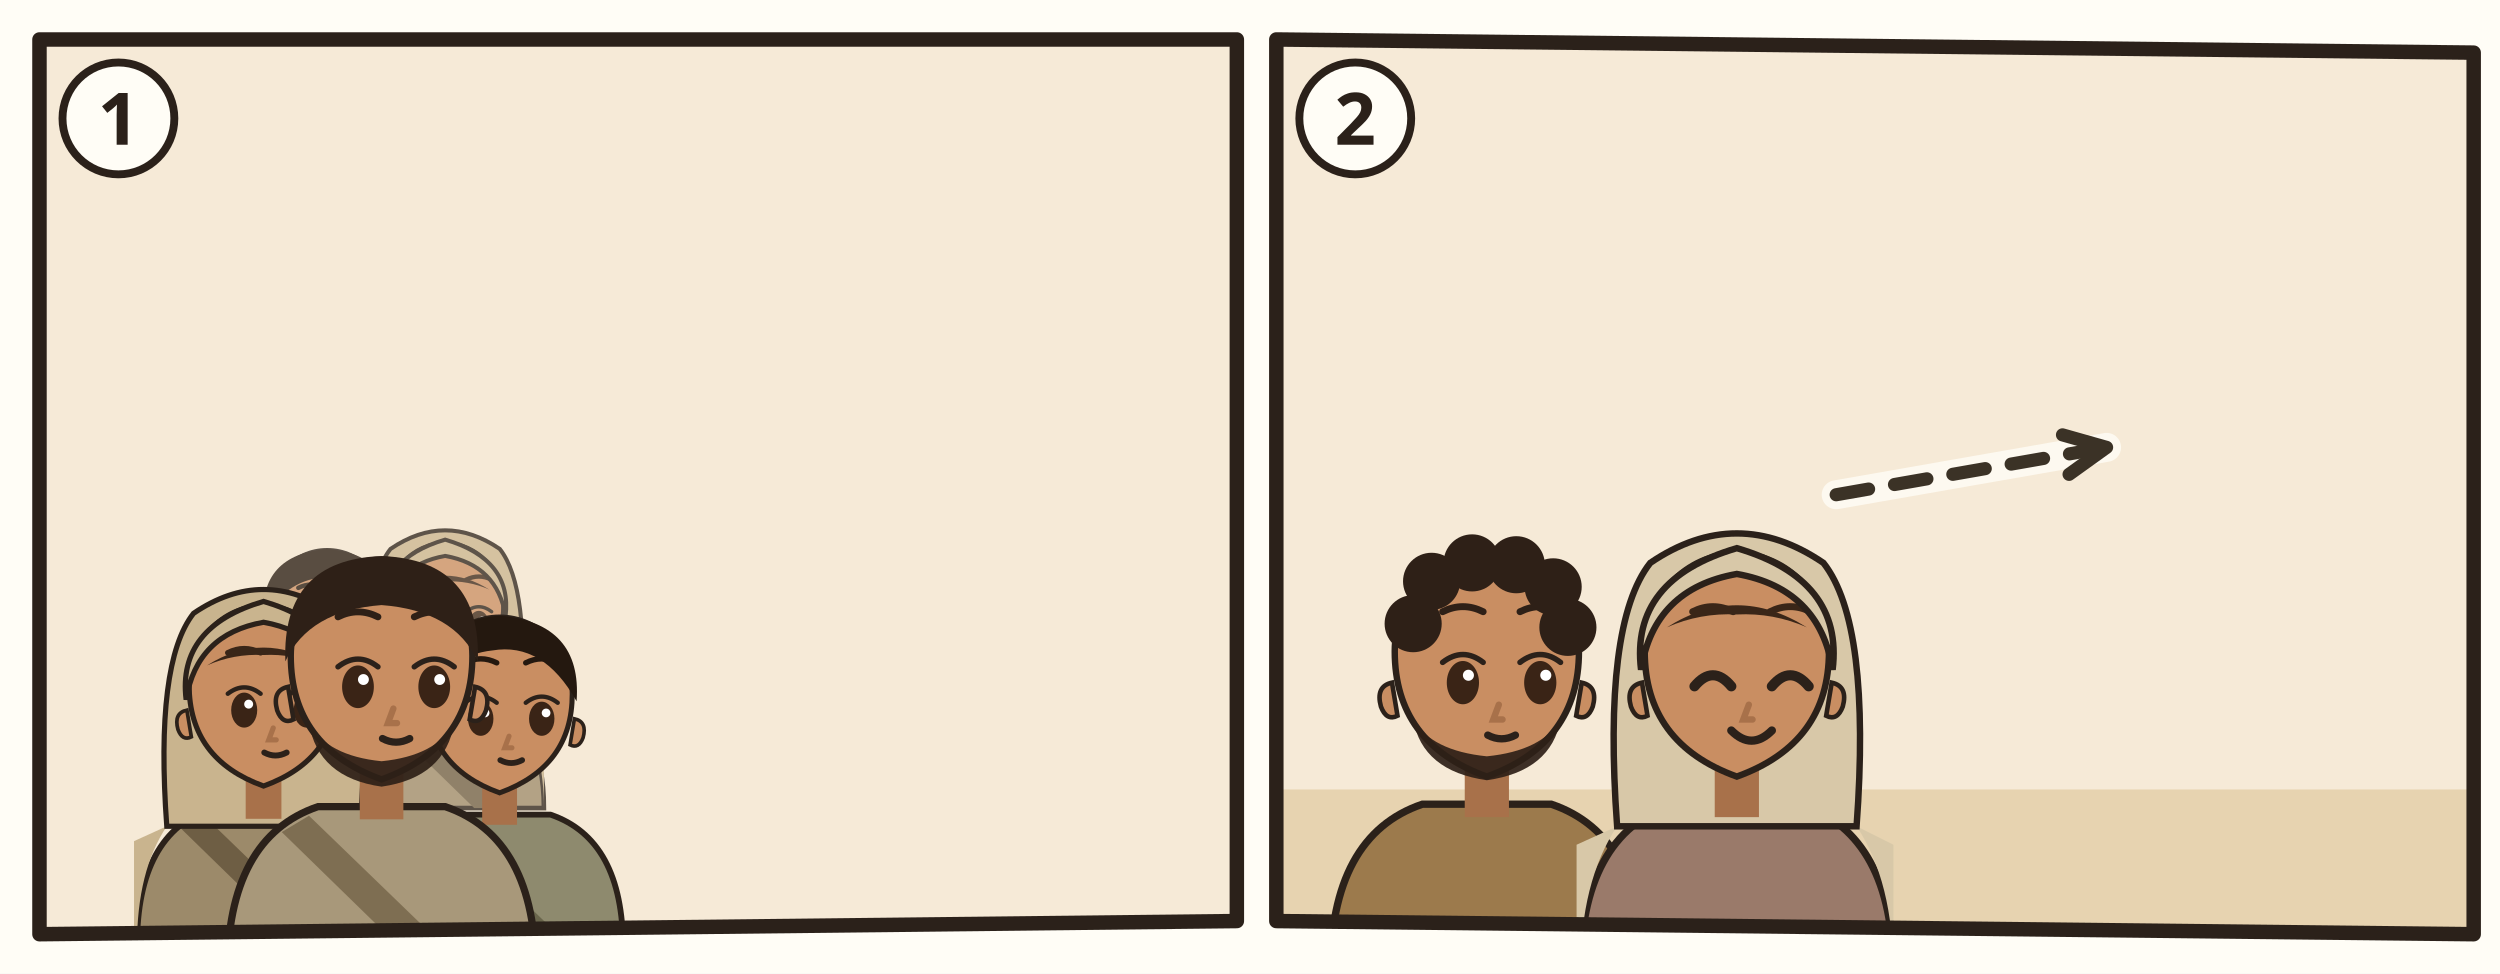
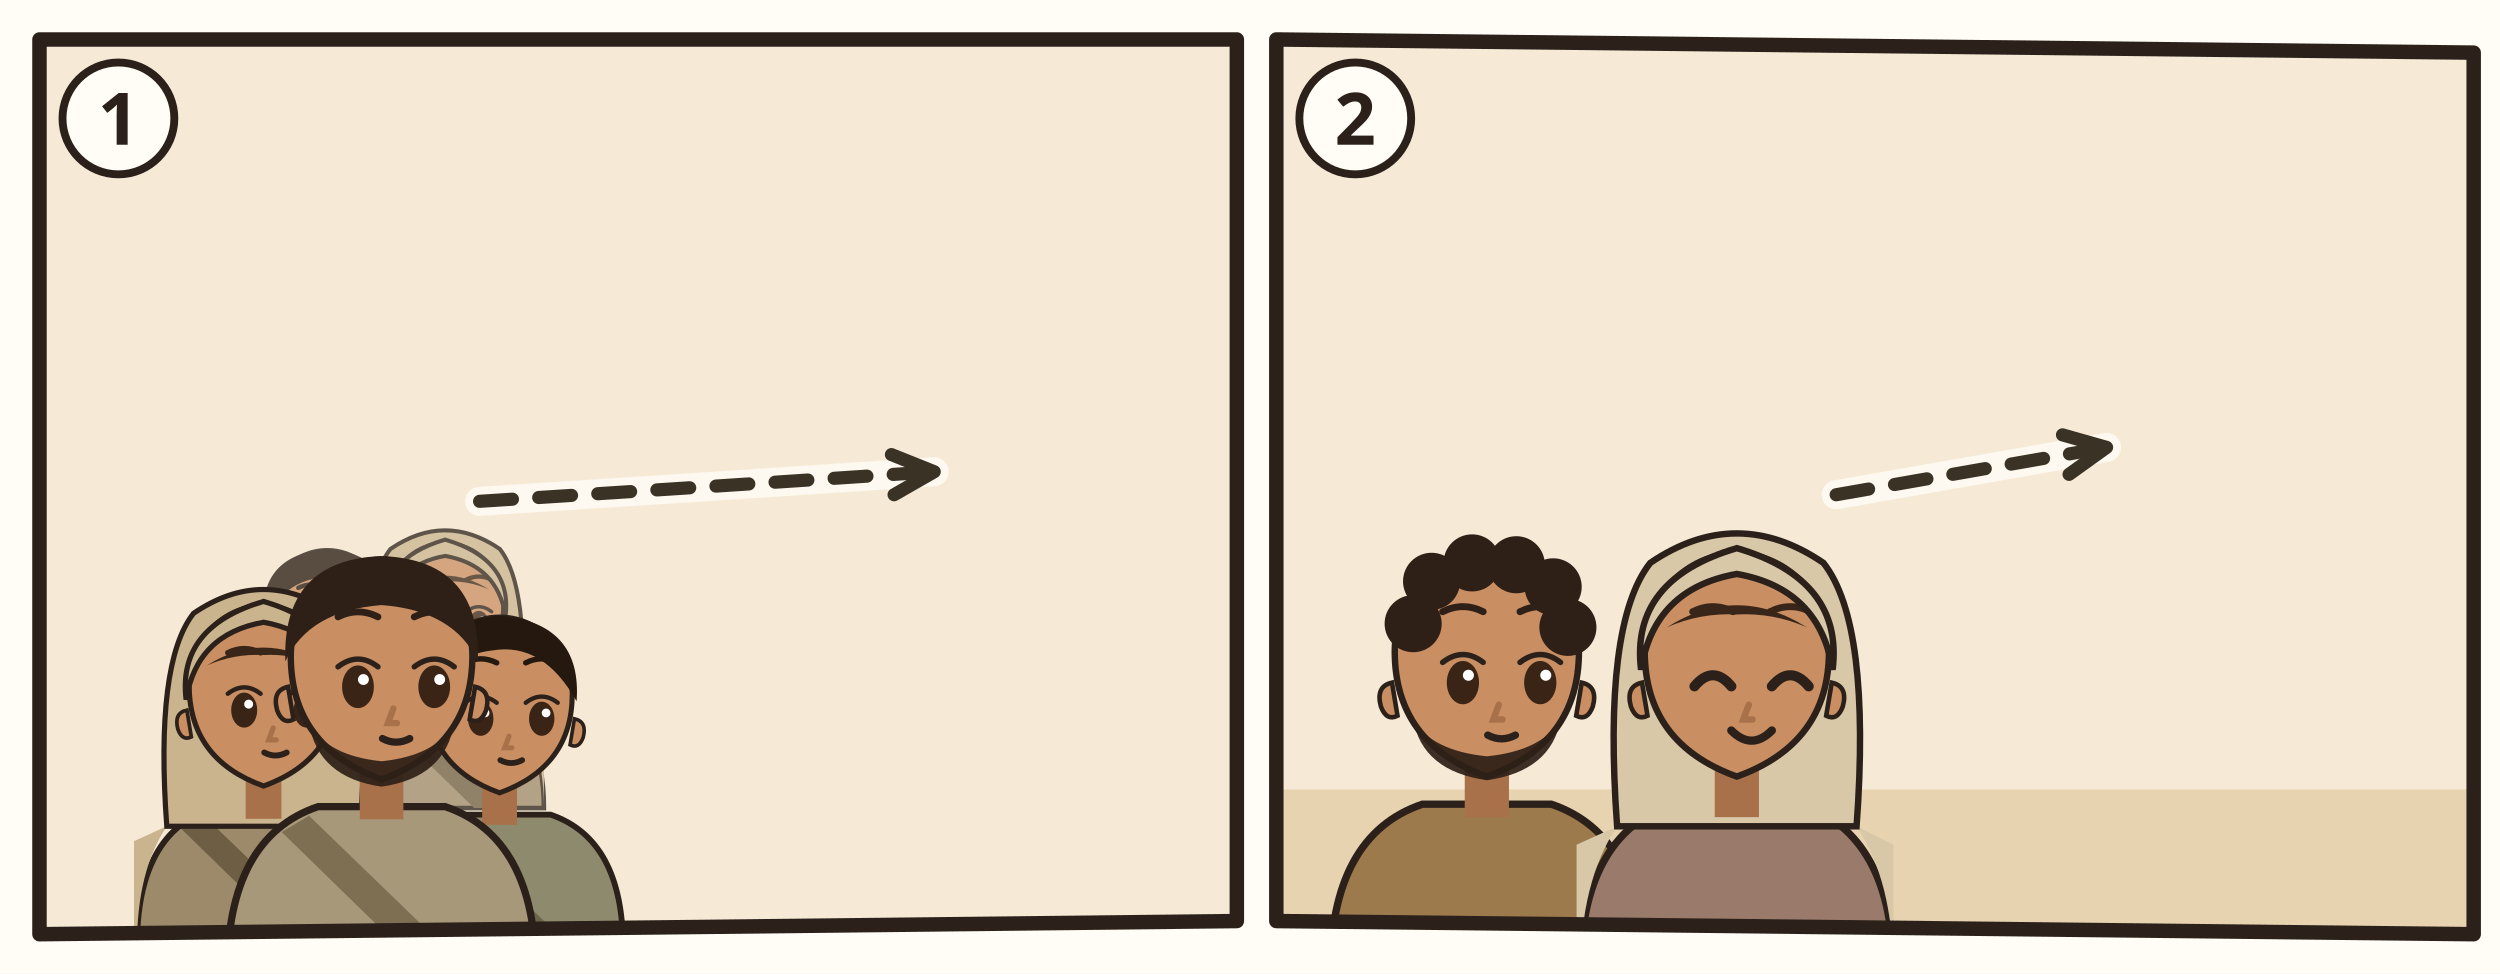
<svg xmlns="http://www.w3.org/2000/svg" viewBox="0 0 380 148">
  <rect width="380" height="148" fill="#FFFDF6" />
  <g transform="translate(4 4)">
    <clipPath id="an-cp-mat-007-013-014-1">
      <polygon points="2,2 184,2 184,136 2,138" />
    </clipPath>
    <g clip-path="url(#an-cp-mat-007-013-014-1)">
      <polygon points="2,2 184,2 184,136 2,138" fill="#F6EAD7" />
      <use href="#an-weg" x="0" y="70" width="186" height="70" />
      <use href="#an-stadttor" x="122" y="58" width="60" height="44" opacity=".6" />
      <g opacity=".75">
        <g transform="translate(45.72 90.18) scale(0.9108)">
          <path d="M-17 34Q-17 19-7 15.6L7 15.6Q17 19 17 34z" fill="#8E8A6E" stroke="#2B211A" stroke-width=".8" />
          <path d="M-8 16.6L10 34h-5L-11 18.4z" fill="#6A664C" />
          <path d="M-2.4 11h4.8v6h-4.8z" fill="#A8714A" />
          <path d="M-10 -1Q-10 9 0 12.6Q10 9 10 -1A10 10.6 0 0 0 -10 -1z" fill="#C98E62" stroke="#2B211A" stroke-width=".7" />
          <path d="M10.3 2.4q1.8.4 1.2 2.6-.6 1.6-1.8 1z M-10.3 2.4q-1.8.4-1.2 2.6.6 1.6 1.8 1z" fill="#C98E62" stroke="#2B211A" stroke-width=".5" />
          <ellipse cx="-2.6" cy="2.4" rx="1.75" ry="2.35" fill="#3A2416" />
          <path d="M-4.8 0.2Q-2.6 -1.5 -0.4 0.2" fill="none" stroke="#2B211A" stroke-width=".6" stroke-linecap="round" />
          <circle cx="-2.0" cy="1.6" r=".6" fill="#FFF" />
          <ellipse cx="5.8" cy="2.4" rx="1.75" ry="2.35" fill="#3A2416" />
          <path d="M3.6 0.2Q5.8 -1.5 8.0 0.2" fill="none" stroke="#2B211A" stroke-width=".6" stroke-linecap="round" />
          <circle cx="6.4" cy="1.6" r=".6" fill="#FFF" />
          <path d="M-4.8 -5.3Q-2.6 -6.4 -0.4 -5.3M3.6 -5.3Q5.8 -6.4 8.0 -5.3" fill="none" stroke="#24180F" stroke-width=".75" stroke-linecap="round" />
          <path d="M1.3 4.8l-.6 1.6h1" fill="none" stroke="#A8714A" stroke-width=".7" stroke-linecap="round" />
          <path d="M0.1 8.1Q1.6 8.9 3.1 8.1" fill="none" stroke="#2B211A" stroke-width=".8" stroke-linecap="round" />
          <path d="M-10.6 0Q-11.4-10.8 0-11.8Q11.4-10.8 10.6 0Q6-8.2-1-7Q-7-6.4-10.6 0z" fill="#24180F" />
        </g>
        <g transform="translate(63.66 88.8) scale(0.8832)">
          <path d="M-17 34Q-17 19-7 15.6L7 15.6Q17 19 17 34z" fill="#9C8A6A" stroke="#2B211A" stroke-width=".8" />
          <path d="M-13 18Q-17 24-17 34h-.4V20zM13 18Q17 24 17 34V20z" fill="#C9B48E" />
          <path d="M-8 16.6L10 34h-5L-11 18.4z" fill="#6E5E44" />
          <path d="M-13 18Q-14.6-4-9.4-10.6Q0-17 9.4-10.6Q14.6-4 13 18z" fill="#C9B48E" stroke="#2B211A" stroke-width=".7" />
          <path d="M-2.4 11h4.8v6h-4.8z" fill="#A8714A" />
          <path d="M-10 -1Q-10 9 0 12.6Q10 9 10 -1A10 10.6 0 0 0 -10 -1z" fill="#C98E62" stroke="#2B211A" stroke-width=".7" />
          <path d="M10.3 2.4q1.8.4 1.2 2.6-.6 1.6-1.8 1z M-10.3 2.4q-1.8.4-1.2 2.6.6 1.6 1.8 1z" fill="#C98E62" stroke="#2B211A" stroke-width=".5" />
          <ellipse cx="-2.6" cy="2.4" rx="1.75" ry="2.35" fill="#3A2416" />
          <path d="M-4.8 0.2Q-2.6 -1.5 -0.4 0.2" fill="none" stroke="#2B211A" stroke-width=".6" stroke-linecap="round" />
          <circle cx="-2.0" cy="1.6" r=".6" fill="#FFF" />
          <ellipse cx="5.8" cy="2.4" rx="1.75" ry="2.35" fill="#3A2416" />
          <path d="M3.6 0.2Q5.8 -1.5 8.0 0.2" fill="none" stroke="#2B211A" stroke-width=".6" stroke-linecap="round" />
          <circle cx="6.4" cy="1.6" r=".6" fill="#FFF" />
          <path d="M-4.8 -5.3Q-2.6 -6.4 -0.4 -5.3M3.6 -5.3Q5.8 -6.4 8.0 -5.3" fill="none" stroke="#3A2618" stroke-width=".75" stroke-linecap="round" />
          <path d="M1.3 4.8l-.6 1.6h1" fill="none" stroke="#A8714A" stroke-width=".7" stroke-linecap="round" />
          <path d="M0.1 8.1Q1.6 8.9 3.1 8.1" fill="none" stroke="#2B211A" stroke-width=".8" stroke-linecap="round" />
          <path d="M-7.6-3.6Q0-8.4 7.6-3.6Q4-5.2 0-5Q-4-5.2-7.6-3.6z" fill="#3A2618" />
          <path d="M-10.4 1Q-11.6-8.8 0-12.2Q11.6-8.8 10.4 1Q9-7.8 0-9.4Q-9-7.8-10.4 1z" fill="#C9B48E" stroke="#2B211A" stroke-width=".7" />
        </g>
      </g>
      <g transform="translate(36.06 101.22) scale(1.1316)">
        <path d="M-17 34Q-17 19-7 15.6L7 15.6Q17 19 17 34z" fill="#9C8A6A" stroke="#2B211A" stroke-width=".8" />
        <path d="M-13 18Q-17 24-17 34h-.4V20zM13 18Q17 24 17 34V20z" fill="#C9B48E" />
        <path d="M-8 16.6L10 34h-5L-11 18.4z" fill="#6E5E44" />
        <path d="M-13 18Q-14.6-4-9.4-10.6Q0-17 9.4-10.6Q14.6-4 13 18z" fill="#C9B48E" stroke="#2B211A" stroke-width=".7" />
        <path d="M-2.4 11h4.8v6h-4.8z" fill="#A8714A" />
        <path d="M-10 -1Q-10 9 0 12.6Q10 9 10 -1A10 10.6 0 0 0 -10 -1z" fill="#C98E62" stroke="#2B211A" stroke-width=".7" />
        <path d="M10.3 2.4q1.8.4 1.2 2.6-.6 1.6-1.8 1z M-10.3 2.4q-1.8.4-1.2 2.6.6 1.6 1.8 1z" fill="#C98E62" stroke="#2B211A" stroke-width=".5" />
        <ellipse cx="-2.6" cy="2.4" rx="1.75" ry="2.35" fill="#3A2416" />
        <path d="M-4.8 0.2Q-2.6 -1.5 -0.4 0.2" fill="none" stroke="#2B211A" stroke-width=".6" stroke-linecap="round" />
        <circle cx="-2.0" cy="1.6" r=".6" fill="#FFF" />
        <ellipse cx="5.8" cy="2.4" rx="1.75" ry="2.35" fill="#3A2416" />
        <path d="M3.6 0.2Q5.8 -1.5 8.0 0.2" fill="none" stroke="#2B211A" stroke-width=".6" stroke-linecap="round" />
        <circle cx="6.4" cy="1.6" r=".6" fill="#FFF" />
        <path d="M-4.8 -5.3Q-2.6 -6.4 -0.4 -5.3M3.6 -5.3Q5.8 -6.4 8.0 -5.3" fill="none" stroke="#3A2618" stroke-width=".75" stroke-linecap="round" />
        <path d="M1.3 4.8l-.6 1.6h1" fill="none" stroke="#A8714A" stroke-width=".7" stroke-linecap="round" />
        <path d="M0.1 8.1Q1.6 8.9 3.1 8.1" fill="none" stroke="#2B211A" stroke-width=".8" stroke-linecap="round" />
        <path d="M-7.6-3.6Q0-8.4 7.6-3.6Q4-5.2 0-5Q-4-5.2-7.6-3.6z" fill="#3A2618" />
        <path d="M-10.4 1Q-11.6-8.8 0-12.2Q11.6-8.8 10.4 1Q9-7.8 0-9.4Q-9-7.8-10.4 1z" fill="#C9B48E" stroke="#2B211A" stroke-width=".7" />
      </g>
      <g transform="translate(71.94 102.6) scale(1.104)">
        <path d="M-17 34Q-17 19-7 15.6L7 15.6Q17 19 17 34z" fill="#8E8A6E" stroke="#2B211A" stroke-width=".8" />
        <path d="M-8 16.6L10 34h-5L-11 18.4z" fill="#6A664C" />
        <path d="M-2.4 11h4.8v6h-4.8z" fill="#A8714A" />
        <path d="M-10 -1Q-10 9 0 12.6Q10 9 10 -1A10 10.6 0 0 0 -10 -1z" fill="#C98E62" stroke="#2B211A" stroke-width=".7" />
        <path d="M10.3 2.4q1.8.4 1.2 2.6-.6 1.6-1.8 1z M-10.3 2.4q-1.8.4-1.2 2.6.6 1.6 1.8 1z" fill="#C98E62" stroke="#2B211A" stroke-width=".5" />
        <ellipse cx="-2.6" cy="2.4" rx="1.75" ry="2.35" fill="#3A2416" />
        <path d="M-4.8 0.2Q-2.6 -1.5 -0.4 0.2" fill="none" stroke="#2B211A" stroke-width=".6" stroke-linecap="round" />
        <circle cx="-2.0" cy="1.6" r=".6" fill="#FFF" />
        <ellipse cx="5.8" cy="2.4" rx="1.75" ry="2.35" fill="#3A2416" />
        <path d="M3.6 0.2Q5.8 -1.5 8.0 0.2" fill="none" stroke="#2B211A" stroke-width=".6" stroke-linecap="round" />
        <circle cx="6.4" cy="1.6" r=".6" fill="#FFF" />
        <path d="M-4.8 -5.3Q-2.6 -6.4 -0.4 -5.3M3.6 -5.3Q5.8 -6.4 8.0 -5.3" fill="none" stroke="#24180F" stroke-width=".75" stroke-linecap="round" />
        <path d="M1.3 4.8l-.6 1.6h1" fill="none" stroke="#A8714A" stroke-width=".7" stroke-linecap="round" />
        <path d="M0.1 8.1Q1.6 8.9 3.1 8.1" fill="none" stroke="#2B211A" stroke-width=".8" stroke-linecap="round" />
        <path d="M-10.6 0Q-11.4-10.8 0-11.8Q11.4-10.8 10.6 0Q6-8.2-1-7Q-7-6.4-10.6 0z" fill="#24180F" />
      </g>
      <g transform="translate(54 97.08) scale(1.38)">
        <path d="M-17 34Q-17 19-7 15.6L7 15.6Q17 19 17 34z" fill="#A8987A" stroke="#2B211A" stroke-width=".8" />
        <path d="M-8 16.6L10 34h-5L-11 18.4z" fill="#7E6E52" />
        <path d="M-2.4 11h4.8v6h-4.8z" fill="#A8714A" />
        <path d="M-10 -1Q-10 9 0 12.6Q10 9 10 -1A10 10.6 0 0 0 -10 -1z" fill="#C98E62" stroke="#2B211A" stroke-width=".7" />
        <path d="M10.3 2.4q1.8.4 1.2 2.6-.6 1.6-1.8 1z M-10.3 2.4q-1.8.4-1.2 2.6.6 1.6 1.8 1z" fill="#C98E62" stroke="#2B211A" stroke-width=".5" />
        <path d="M-8 6.4Q-7 12.4 0 13.4Q7 12.4 8 6.4Q6 10 0 10.6Q-6 10-8 6.4z" fill="#2E2017" opacity=".92" />
        <ellipse cx="-2.6" cy="2.4" rx="1.75" ry="2.35" fill="#3A2416" />
        <path d="M-4.8 0.2Q-2.6 -1.5 -0.4 0.2" fill="none" stroke="#2B211A" stroke-width=".6" stroke-linecap="round" />
        <circle cx="-2.0" cy="1.6" r=".6" fill="#FFF" />
        <ellipse cx="5.8" cy="2.4" rx="1.75" ry="2.35" fill="#3A2416" />
        <path d="M3.6 0.2Q5.8 -1.5 8.0 0.2" fill="none" stroke="#2B211A" stroke-width=".6" stroke-linecap="round" />
        <circle cx="6.4" cy="1.6" r=".6" fill="#FFF" />
        <path d="M-4.8 -5.3Q-2.6 -6.4 -0.4 -5.3M3.6 -5.3Q5.8 -6.4 8.0 -5.3" fill="none" stroke="#2E2017" stroke-width=".75" stroke-linecap="round" />
        <path d="M1.3 4.8l-.6 1.6h1" fill="none" stroke="#A8714A" stroke-width=".7" stroke-linecap="round" />
        <path d="M0.1 8.1Q1.6 8.9 3.1 8.1" fill="none" stroke="#2B211A" stroke-width=".8" stroke-linecap="round" />
        <path d="M-10.6-.4Q-11-11.6 0-12Q11-11.6 10.6-.4Q8-6 0-6.6Q-8-6-10.6-.4z" fill="#2E2017" />
      </g>
      <use href="#an-z-finsternis" x="140.0" y="38.0" width="24" height="18" />
+       <path d="M68.9 72.2Q103.5 70.0 138.0 67.7" fill="none" stroke="#FFFDF6" stroke-width="4.4" stroke-linecap="round" opacity=".8" />
+       <path d="M68.9 72.2Q103.5 70.0 138.0 67.7" fill="none" stroke="#3B3226" stroke-width="2" stroke-dasharray="5 4" stroke-linecap="round" />
+       <path d="M131.9 71.2L138.0 67.7L131.5 65.1" fill="none" stroke="#3B3226" stroke-width="2" stroke-linecap="round" stroke-linejoin="round" />
    </g>
    <polygon points="2,2 184,2 184,136 2,138" fill="none" stroke="#2B211A" stroke-width="2.2" stroke-linejoin="round" />
    <circle cx="14" cy="14" r="8.5" fill="#FFFDF6" stroke="#2B211A" stroke-width="1.2" />
    <text x="14" y="18" text-anchor="middle" font-family="sans-serif" font-size="11" font-weight="700" fill="#2B211A">1</text>
  </g>
  <g transform="translate(192 4)">
    <clipPath id="an-cp-mat-007-013-014-2">
      <polygon points="2,2 184,4 184,138 2,136" />
    </clipPath>
    <g clip-path="url(#an-cp-mat-007-013-014-2)">
      <polygon points="2,2 184,4 184,138 2,136" fill="#F6EAD7" />
      <path d="M0 116h186v24H0z" fill="#E7D3B0" />
      <use href="#an-tor-eng" x="102" y="47" width="80" height="73" opacity=".6" />
      <g transform="translate(34 96.4) scale(1.4)">
        <path d="M-17 34Q-17 19-7 15.6L7 15.6Q17 19 17 34z" fill="#9C7A4C" stroke="#2B211A" stroke-width=".8" />
        <path d="M-15.4 28h30.8v2.6h-30.8z" fill="#5B4630" />
        <path d="M-2.4 11h4.8v6h-4.8z" fill="#A8714A" />
        <path d="M-10 -1Q-10 9 0 12.6Q10 9 10 -1A10 10.6 0 0 0 -10 -1z" fill="#C98E62" stroke="#2B211A" stroke-width=".7" />
        <path d="M10.3 2.4q1.8.4 1.2 2.6-.6 1.6-1.8 1z M-10.3 2.4q-1.8.4-1.2 2.6.6 1.6 1.8 1z" fill="#C98E62" stroke="#2B211A" stroke-width=".5" />
        <path d="M-8 6.4Q-7 12 0 13Q7 12 8 6.4Q6 9.8 0 10.4Q-6 9.8-8 6.4z" fill="#2E2017" opacity=".92" />
        <ellipse cx="-2.6" cy="2.4" rx="1.75" ry="2.35" fill="#3A2416" />
        <path d="M-4.8 0.2Q-2.6 -1.5 -0.4 0.2" fill="none" stroke="#2B211A" stroke-width=".6" stroke-linecap="round" />
        <circle cx="-2.0" cy="1.6" r=".6" fill="#FFF" />
        <ellipse cx="5.8" cy="2.4" rx="1.75" ry="2.35" fill="#3A2416" />
        <path d="M3.6 0.2Q5.8 -1.5 8.0 0.2" fill="none" stroke="#2B211A" stroke-width=".6" stroke-linecap="round" />
        <circle cx="6.4" cy="1.6" r=".6" fill="#FFF" />
        <path d="M-4.8 -5.3Q-2.6 -6.4 -0.4 -5.3M3.6 -5.3Q5.8 -6.4 8.0 -5.3" fill="none" stroke="#2E2017" stroke-width=".75" stroke-linecap="round" />
        <path d="M1.3 4.8l-.6 1.6h1" fill="none" stroke="#A8714A" stroke-width=".7" stroke-linecap="round" />
        <path d="M0.1 8.1Q1.6 8.9 3.1 8.1" fill="none" stroke="#2B211A" stroke-width=".8" stroke-linecap="round" />
        <circle cx="-8" cy="-4" r="3.1" fill="#2E2017" />
        <circle cx="-6" cy="-8.6" r="3.1" fill="#2E2017" />
        <circle cx="-1.6" cy="-10.6" r="3.1" fill="#2E2017" />
        <circle cx="3.2" cy="-10.4" r="3.1" fill="#2E2017" />
        <circle cx="7.2" cy="-8" r="3.1" fill="#2E2017" />
        <circle cx="8.8" cy="-3.6" r="3.1" fill="#2E2017" />
      </g>
      <g transform="translate(72 96.4) scale(1.4)">
        <path d="M-17 34Q-17 19-7 15.6L7 15.6Q17 19 17 34z" fill="#9A7A6A" stroke="#2B211A" stroke-width=".8" />
        <path d="M-13 18Q-17 24-17 34h-.4V20zM13 18Q17 24 17 34V20z" fill="#D8C8A8" />
        <path d="M-13 18Q-14.6-4-9.4-10.6Q0-17 9.4-10.6Q14.6-4 13 18z" fill="#D8C8A8" stroke="#2B211A" stroke-width=".7" />
        <path d="M-2.4 11h4.8v6h-4.8z" fill="#A8714A" />
        <path d="M-10 -1Q-10 9 0 12.6Q10 9 10 -1A10 10.6 0 0 0 -10 -1z" fill="#C98E62" stroke="#2B211A" stroke-width=".7" />
        <path d="M10.3 2.4q1.8.4 1.2 2.6-.6 1.6-1.8 1z M-10.3 2.4q-1.8.4-1.2 2.6.6 1.6 1.8 1z" fill="#C98E62" stroke="#2B211A" stroke-width=".5" />
        <path d="M-4.6 2.8Q-2.6 0.4 -0.6 2.8" fill="none" stroke="#2B211A" stroke-width="1.1" stroke-linecap="round" />
        <path d="M3.8 2.8Q5.8 0.4 7.8 2.8" fill="none" stroke="#2B211A" stroke-width="1.1" stroke-linecap="round" />
        <path d="M-4.8 -5.3Q-2.6 -6.4 -0.4 -5.3M3.6 -5.3Q5.8 -6.4 8.0 -5.3" fill="none" stroke="#3A2618" stroke-width=".75" stroke-linecap="round" />
        <path d="M1.3 4.8l-.6 1.6h1" fill="none" stroke="#A8714A" stroke-width=".7" stroke-linecap="round" />
        <path d="M-0.6 7.6Q1.6 9.8 3.8 7.6" fill="none" stroke="#2B211A" stroke-width=".9" stroke-linecap="round" />
        <path d="M-7.6-3.6Q0-8.4 7.6-3.6Q4-5.2 0-5Q-4-5.2-7.6-3.6z" fill="#3A2618" />
        <path d="M-10.4 1Q-11.6-8.8 0-12.2Q11.6-8.8 10.4 1Q9-7.8 0-9.4Q-9-7.8-10.4 1z" fill="#D8C8A8" stroke="#2B211A" stroke-width=".7" />
      </g>
      <use href="#an-z-leben" x="133.0" y="27.0" width="18" height="18" />
      <path d="M87.1 71.2Q107.7 67.6 128.2 64.0" fill="none" stroke="#FFFDF6" stroke-width="4.4" stroke-linecap="round" opacity=".8" />
      <path d="M87.1 71.2Q107.7 67.6 128.2 64.0" fill="none" stroke="#3B3226" stroke-width="2" stroke-dasharray="5 4" stroke-linecap="round" />
      <path d="M122.5 68.1L128.2 64.0L121.5 62.1" fill="none" stroke="#3B3226" stroke-width="2" stroke-linecap="round" stroke-linejoin="round" />
    </g>
    <polygon points="2,2 184,4 184,138 2,136" fill="none" stroke="#2B211A" stroke-width="2.2" stroke-linejoin="round" />
    <circle cx="14" cy="14" r="8.5" fill="#FFFDF6" stroke="#2B211A" stroke-width="1.2" />
    <text x="14" y="18" text-anchor="middle" font-family="sans-serif" font-size="11" font-weight="700" fill="#2B211A">2</text>
  </g>
</svg>
